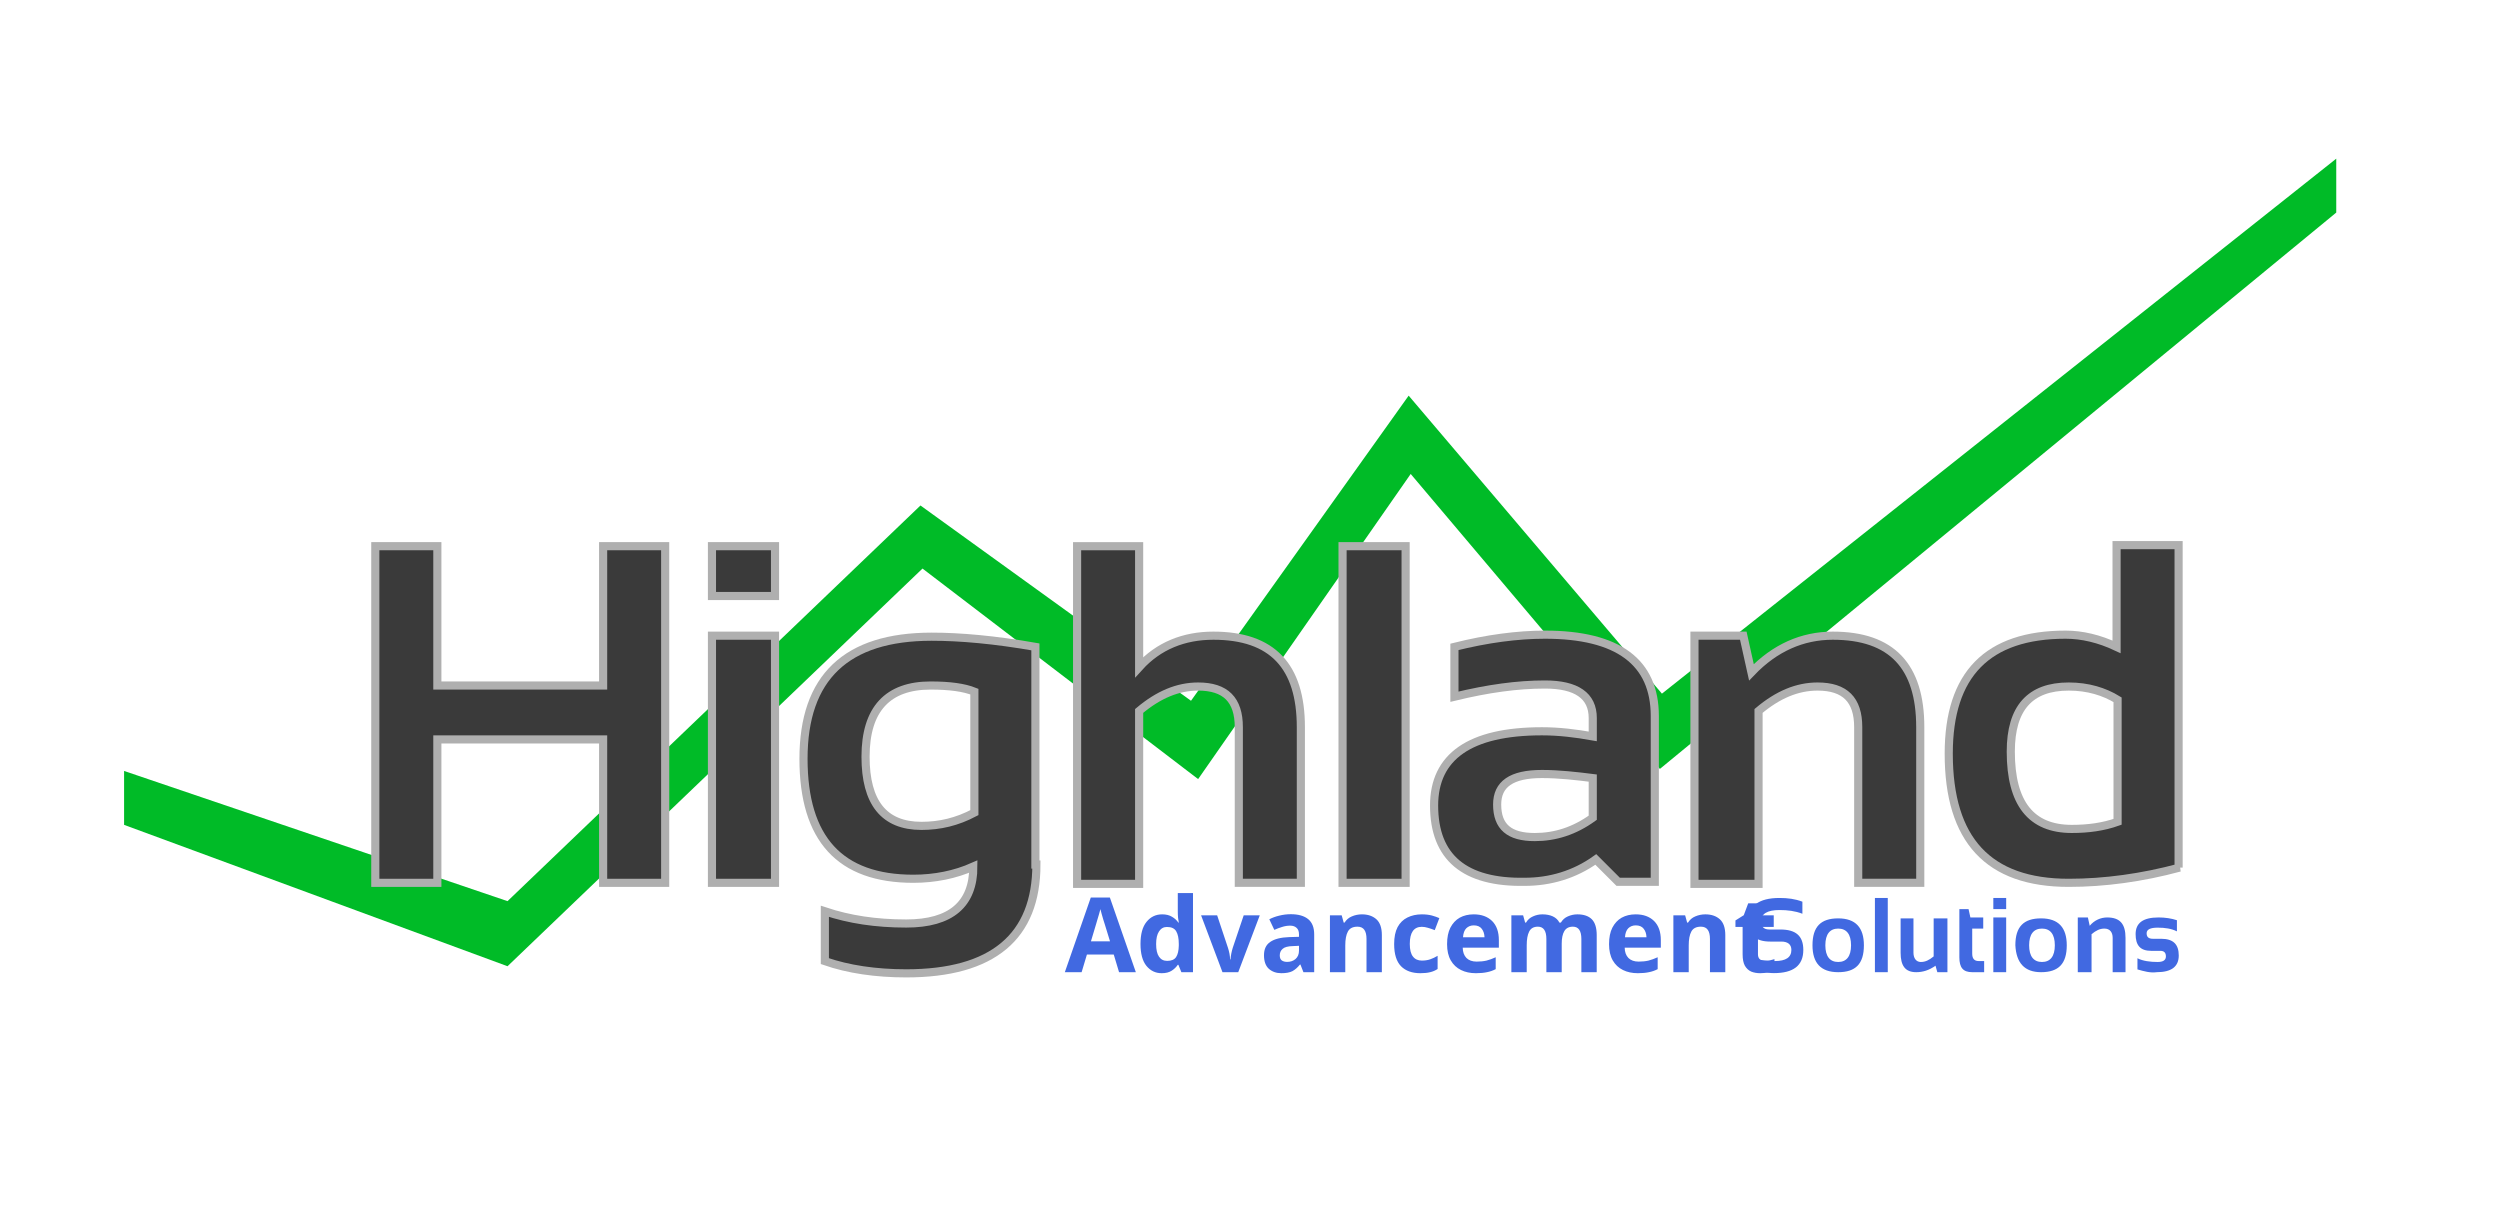
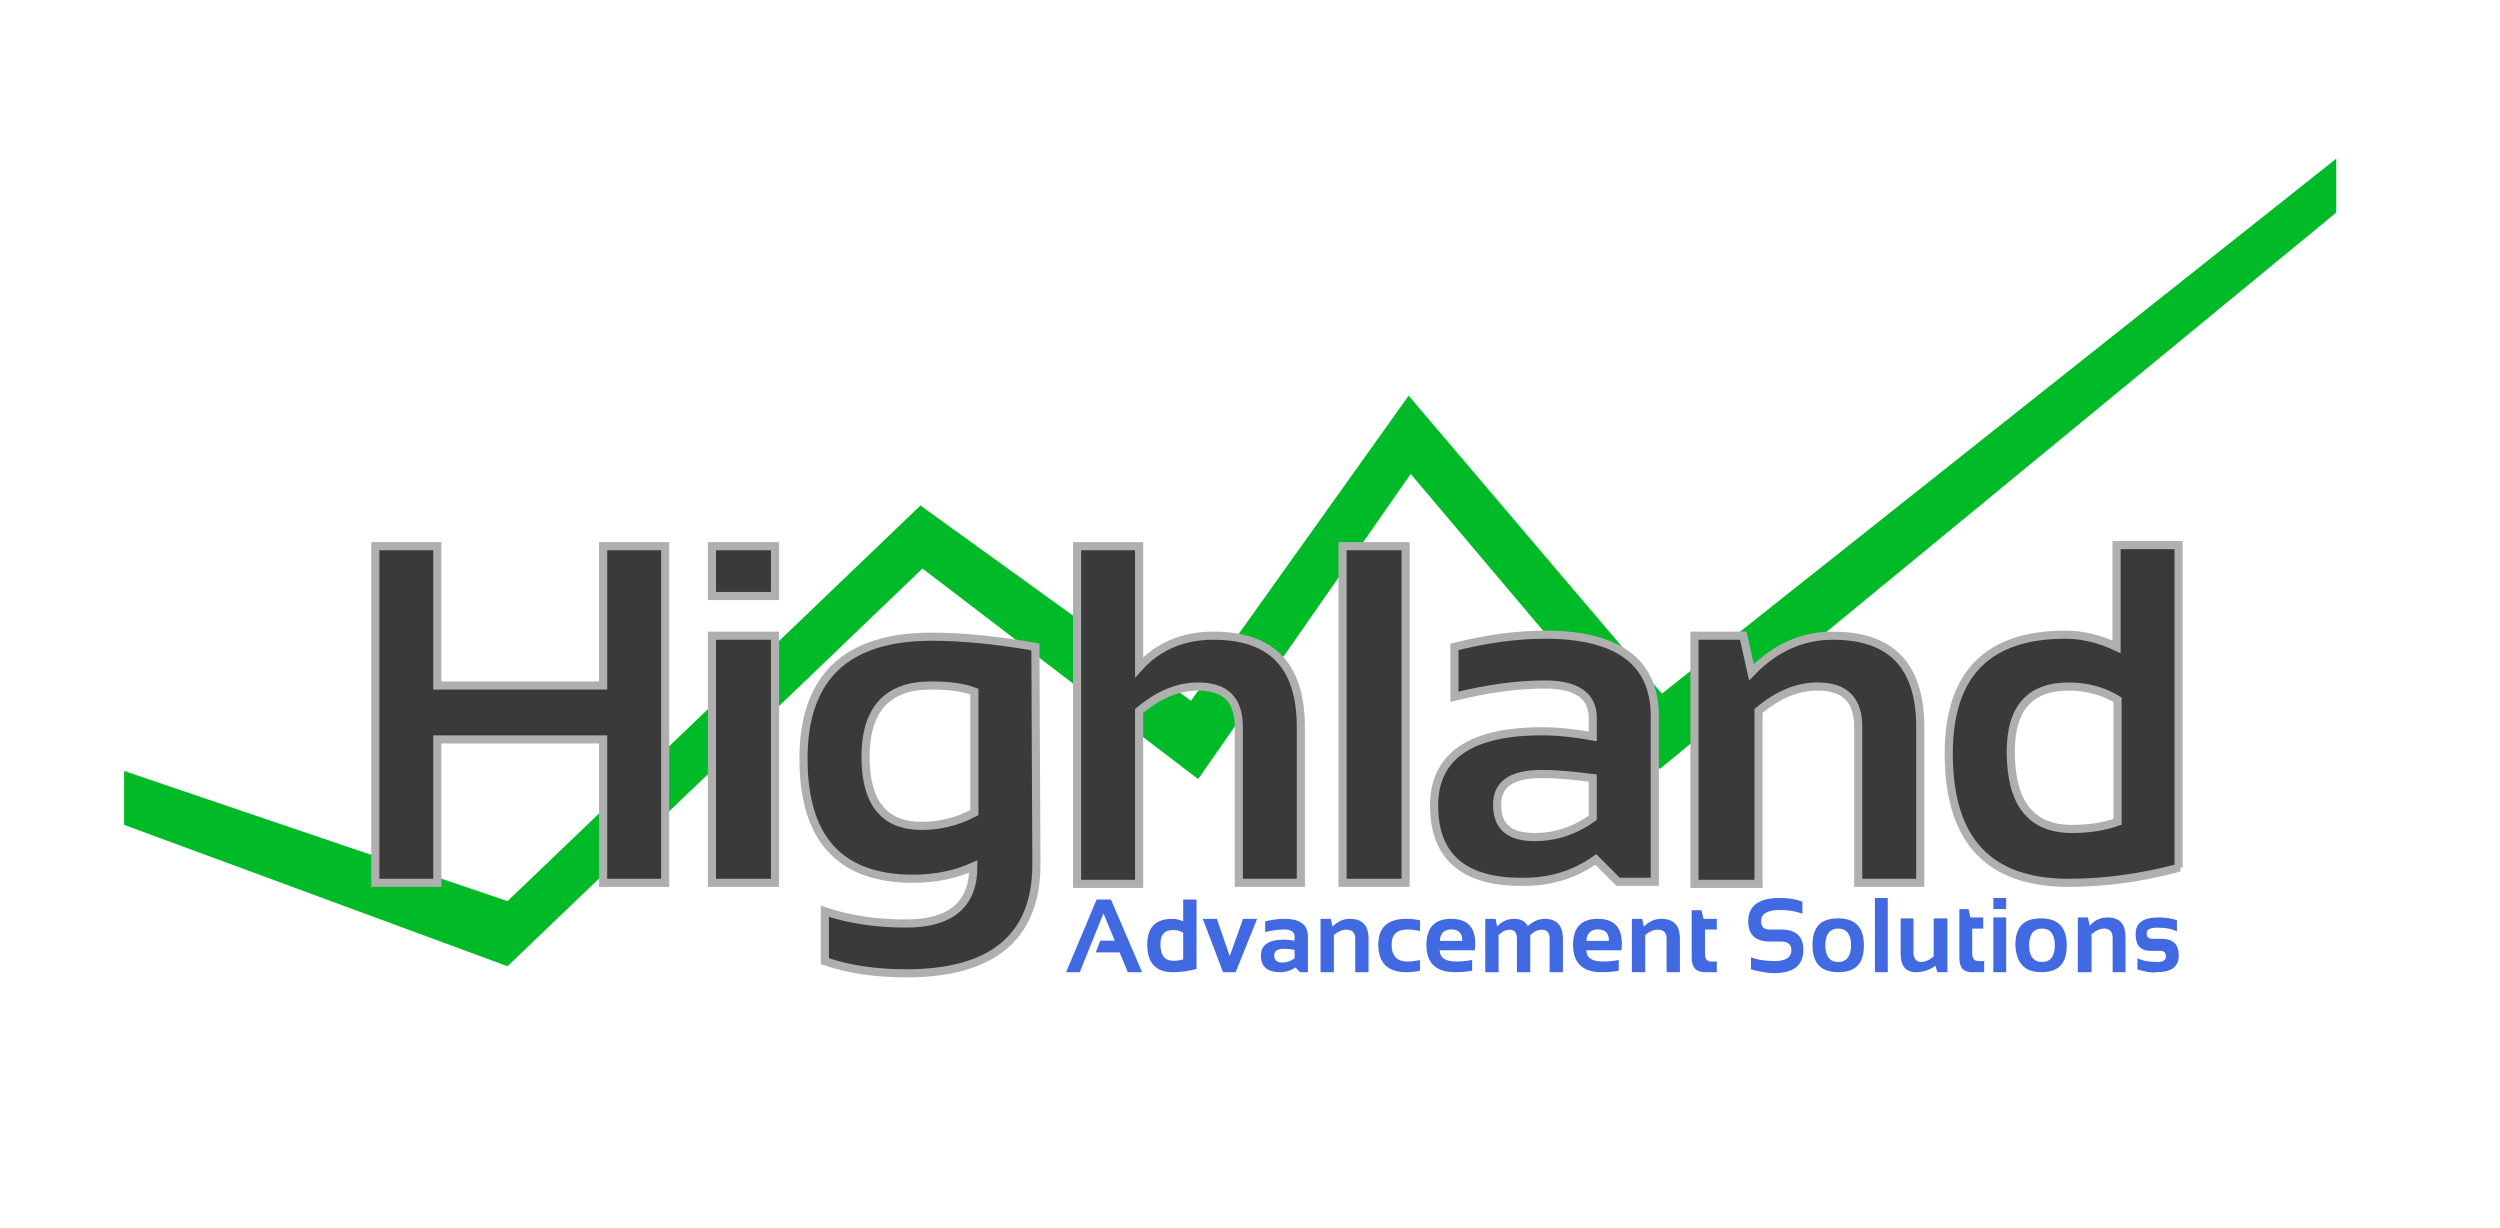
<svg xmlns="http://www.w3.org/2000/svg" version="1.1" id="Fundraising_Solutions" x="0px" y="0px" viewBox="0 0 245.8 120.7" enable-background="new 0 0 245.8 120.7" xml:space="preserve">
  <defs id="defs3839" />
  <g id="Graph_Line_copy_4_3_">
    <g id="g3773">
      <polygon fill-rule="evenodd" clip-rule="evenodd" fill="#00BB27" points="163.4,68.2 138.5,38.9 117.1,68.9 90.5,49.7 49.9,88.6     12.2,75.8 12.2,81.1 49.9,95 90.7,55.9 117.8,76.6 138.7,46.6 163.2,75.6 229.7,20.9 229.7,15.6   " id="polygon3771" />
    </g>
  </g>
  <path style="fill:#3a3a3a;stroke:#afafaf;stroke-opacity:1;opacity:1;stroke-width:0.8;stroke-miterlimit:4;stroke-dasharray:none" id="path3818" d="M 36.9,86.8 V 53.7 H 43 V 67.4 H 59.3 V 53.7 h 6.1 V 86.8 H 59.3 V 72.7 H 43 v 14.1 z" />
  <path style="fill:#3a3a3a;stroke:#afafaf;stroke-opacity:1;opacity:1;stroke-width:0.8;stroke-miterlimit:4;stroke-dasharray:none" id="path3820" d="m 76.2,53.7 v 4.9 H 70 v -4.9 z m 0,8.8 V 86.8 H 70 V 62.5 Z" />
-   <path style="fill:#3a3a3a;stroke:#afafaf;stroke-opacity:1;opacity:1;stroke-width:0.8;stroke-miterlimit:4;stroke-dasharray:none" id="path3822" d="m 101.9,85 c 0,7.1 -4.3,10.7 -12.8,10.7 -3,0 -5.7,-0.4 -8,-1.2 v -4.9 c 2.4,0.8 5,1.2 8,1.2 4.4,0 6.6,-1.9 6.6,-5.6 -1.8,0.8 -3.8,1.2 -5.9,1.2 -7.2,0 -10.8,-3.9 -10.8,-11.8 0,-8 4.2,-12 12.6,-12 2.8,0 6.2,0.3 10.2,1 V 85 Z M 95.8,68 c -1,-0.4 -2.4,-0.6 -4.3,-0.6 -4.2,0 -6.4,2.3 -6.4,7 0,4.5 1.8,6.8 5.5,6.8 1.8,0 3.5,-0.4 5.2,-1.3 z" />
+   <path style="opacity:1;fill:#3a3a3a;stroke:#afafaf;stroke-width:0.8;stroke-miterlimit:4;stroke-dasharray:none;stroke-opacity:1" id="path3822" d="m 101.9,85 c 0,7.1 -4.3,10.7 -12.8,10.7 -3,0 -5.7,-0.4 -8,-1.2 v -4.9 c 2.4,0.8 5,1.2 8,1.2 4.4,0 6.6,-1.9 6.6,-5.6 -1.8,0.8 -3.8,1.2 -5.9,1.2 -7.2,0 -10.8,-3.9 -10.8,-11.8 0,-8 4.2,-12 12.6,-12 2.8,0 6.2,0.3 10.2,1 z M 95.8,68 c -1,-0.4 -2.4,-0.6 -4.3,-0.6 -4.2,0 -6.4,2.3 -6.4,7 0,4.5 1.8,6.8 5.5,6.8 1.8,0 3.5,-0.4 5.2,-1.3 z" />
  <path style="fill:#3a3a3a;stroke:#afafaf;stroke-opacity:1;opacity:1;stroke-width:0.8;stroke-miterlimit:4;stroke-dasharray:none" id="path3824" d="M 105.9,86.8 V 53.7 h 6.1 v 11.9 c 1.9,-2.1 4.4,-3.1 7.3,-3.1 5.8,0 8.6,3 8.6,9 v 15.3 h -6.1 V 71.5 c 0,-2.7 -1.3,-4 -4,-4 -2,0 -3.9,0.8 -5.8,2.4 v 17 h -6.1 z" />
  <path style="fill:#3a3a3a;stroke:#afafaf;stroke-opacity:1;opacity:1;stroke-width:0.8;stroke-miterlimit:4;stroke-dasharray:none" id="path3826" d="M 138.2,53.7 V 86.8 H 132 V 53.7 Z" />
  <path style="fill:#3a3a3a;stroke:#afafaf;stroke-opacity:1;opacity:1;stroke-width:0.8;stroke-miterlimit:4;stroke-dasharray:none" id="path3828" d="m 141,79.2 c 0,-4.8 3.5,-7.3 10.6,-7.3 1.7,0 3.3,0.2 5,0.5 v -1.8 c 0,-2.2 -1.6,-3.3 -4.7,-3.3 -2.7,0 -5.6,0.4 -8.9,1.2 v -4.9 c 3.2,-0.8 6.2,-1.2 8.9,-1.2 7.2,0 10.8,2.7 10.8,8 v 16.3 h -3.6 l -2.2,-2.2 c -2.1,1.5 -4.5,2.2 -7,2.2 -5.9,0.1 -8.9,-2.4 -8.9,-7.5 z m 10.6,-3.1 c -3,0 -4.4,1 -4.4,3 0,2.2 1.2,3.2 3.7,3.2 2,0 3.9,-0.6 5.7,-1.9 v -3.9 c -1.6,-0.2 -3.3,-0.4 -5,-0.4 z" />
  <path style="fill:#3a3a3a;stroke:#afafaf;stroke-opacity:1;opacity:1;stroke-width:0.8;stroke-miterlimit:4;stroke-dasharray:none" id="path3830" d="M 166.6,86.8 V 62.5 h 4.8 l 0.8,3.6 c 2.3,-2.4 5,-3.6 8,-3.6 5.8,0 8.6,3 8.6,9 v 15.3 h -6.1 V 71.5 c 0,-2.7 -1.3,-4 -4,-4 -2,0 -3.9,0.8 -5.8,2.4 v 17 h -6.3 z" />
  <path style="fill:#3a3a3a;stroke:#afafaf;stroke-opacity:1;opacity:1;stroke-width:0.8;stroke-miterlimit:4;stroke-dasharray:none" id="path3832" d="m 214.3,85.3 c -3.7,1 -7.4,1.5 -10.9,1.5 -7.9,0 -11.8,-4.2 -11.8,-12.7 0,-7.8 3.8,-11.7 11.5,-11.7 1.6,0 3.3,0.4 5,1.2 v -10 h 6.1 v 31.7 z m -6.1,-16.5 c -1.3,-0.8 -2.9,-1.3 -4.8,-1.3 -3.8,0 -5.7,2.1 -5.7,6.4 0,5.1 2,7.6 6,7.6 1.6,0 3.1,-0.2 4.5,-0.7 z" />
-   <g id="g4683" transform="matrix(0.9025357,0,0,0.912139,20.62141,7.107959)">
-     <path d="m 167.9,96.7 v -1.3 c 0.8,0.3 1.7,0.4 2.6,0.4 1.2,0 1.8,-0.4 1.8,-1.2 0,-0.6 -0.4,-0.9 -1.1,-0.9 H 170 c -1.6,0 -2.4,-0.7 -2.4,-2.2 0,-1.6 1.1,-2.5 3.4,-2.5 0.9,0 1.7,0.1 2.5,0.4 v 1.3 c -0.8,-0.3 -1.6,-0.4 -2.5,-0.4 -1.3,0 -2,0.4 -2,1.2 0,0.6 0.3,0.9 0.9,0.9 h 1.2 c 1.7,0 2.5,0.7 2.5,2.2 0,1.7 -1.1,2.5 -3.2,2.5 -0.8,0 -1.7,-0.2 -2.5,-0.4 z" id="path3798" style="fill:#4169e1" />
-     <path d="m 174.6,94.1 c 0,-2 0.9,-2.9 2.8,-2.9 1.9,0 2.8,1 2.8,2.9 0,2 -0.9,2.9 -2.8,2.9 -1.9,0 -2.8,-1 -2.8,-2.9 z m 2.8,1.8 c 0.9,0 1.4,-0.6 1.4,-1.8 0,-1.2 -0.5,-1.8 -1.4,-1.8 -0.9,0 -1.4,0.6 -1.4,1.8 0,1.2 0.5,1.8 1.4,1.8 z" id="path3800" style="fill:#4169e1" />
-     <path d="m 182.8,89 v 8 h -1.4 v -8 z" id="path3802" style="fill:#4169e1" />
-     <path d="M 189.3,91.1 V 97 h -1.1 L 188,96.3 c -0.7,0.5 -1.4,0.7 -2.1,0.7 -1.2,0 -1.7,-0.7 -1.7,-2.1 v -3.7 h 1.4 v 3.7 c 0,0.6 0.3,1 0.8,1 0.5,0 0.9,-0.2 1.4,-0.6 v -4.1 h 1.5 z" id="path3804" style="fill:#4169e1" />
-     <path d="m 190.5,90.2 h 1.1 l 0.2,0.9 h 1.4 v 1.2 H 192 V 95 c 0,0.5 0.2,0.8 0.7,0.8 h 0.6 V 97 H 192 c -1,0 -1.4,-0.5 -1.4,-1.6 v -5.2 z" id="path3806" style="fill:#4169e1" />
-     <path d="m 195.7,89 v 1.2 h -1.4 V 89 Z m 0,2.1 V 97 h -1.4 v -5.9 z" id="path3808" style="fill:#4169e1" />
-     <path d="m 196.7,94.1 c 0,-2 0.9,-2.9 2.8,-2.9 1.9,0 2.8,1 2.8,2.9 0,2 -0.9,2.9 -2.8,2.9 -1.8,0 -2.7,-1 -2.8,-2.9 z m 2.9,1.8 c 0.9,0 1.4,-0.6 1.4,-1.8 0,-1.2 -0.5,-1.8 -1.4,-1.8 -0.9,0 -1.4,0.6 -1.4,1.8 0,1.2 0.5,1.8 1.4,1.8 z" id="path3810" style="fill:#4169e1" />
-     <path d="m 203.5,97 v -5.9 h 1.1 l 0.2,0.9 c 0.5,-0.6 1.2,-0.9 1.9,-0.9 1.4,0 2,0.7 2,2.2 V 97 h -1.4 v -3.7 c 0,-0.6 -0.3,-1 -0.9,-1 -0.5,0 -0.9,0.2 -1.4,0.6 V 97 Z" id="path3812" style="fill:#4169e1" />
-     <path d="m 210,96.7 v -1.2 c 0.6,0.3 1.4,0.4 2.2,0.4 0.6,0 0.9,-0.2 0.9,-0.6 0,-0.4 -0.2,-0.6 -0.6,-0.6 h -1 c -1.2,0 -1.7,-0.6 -1.7,-1.8 0,-1.2 0.8,-1.8 2.5,-1.8 0.7,0 1.4,0.1 2,0.3 v 1.2 c -0.6,-0.3 -1.3,-0.4 -2.1,-0.4 -0.8,0 -1.2,0.2 -1.2,0.6 0,0.4 0.2,0.6 0.7,0.6 h 0.9 c 1.3,0 1.9,0.6 1.9,1.8 0,1.2 -0.8,1.8 -2.4,1.8 -0.7,0.1 -1.4,-0.1 -2.1,-0.3 z" id="path3814" style="fill:#4169e1" />
-     <text id="text3845" y="97.001" x="93.151" style="font-style:normal;font-weight:normal;font-size:42.07px;line-height:1.25;font-family:sans-serif;letter-spacing:0px;word-spacing:0px;fill:#4169e1;fill-opacity:1;stroke:none;stroke-width:1.052" xml:space="preserve">
-       <tspan style="font-style:normal;font-variant:normal;font-weight:bold;font-stretch:normal;font-size:11.219px;font-family:Sansation;-inkscape-font-specification:'Sansation Bold';fill:#4169e1;fill-opacity:1;stroke-width:1.052" y="97.001" x="93.151" id="tspan3843">Advancement</tspan>
-     </text>
+   <path style="fill:#4169e1;stroke-width:0.907" id="path3798" d="m 172.157,95.312 v -1.186 c 0.722,0.274 1.534,0.365 2.347,0.365 1.083,0 1.625,-0.365 1.625,-1.095 0,-0.547 -0.361,-0.821 -0.993,-0.821 h -1.083 c -1.444,0 -2.166,-0.638 -2.166,-2.007 0,-1.459 0.993,-2.28 3.069,-2.28 0.812,0 1.534,0.091 2.256,0.365 v 1.186 c -0.722,-0.274 -1.444,-0.365 -2.256,-0.365 -1.173,0 -1.805,0.365 -1.805,1.095 0,0.547 0.271,0.821 0.812,0.821 h 1.083 c 1.534,0 2.256,0.638 2.256,2.007 0,1.551 -0.993,2.28 -2.888,2.28 -0.722,0 -1.534,-0.182 -2.256,-0.365 z" />
+   <path style="fill:#4169e1;stroke-width:0.907" id="path3800" d="m 178.204,92.94 c 0,-1.824 0.812,-2.645 2.527,-2.645 1.715,0 2.527,0.912 2.527,2.645 0,1.824 -0.812,2.645 -2.527,2.645 -1.715,0 -2.527,-0.912 -2.527,-2.645 z m 2.527,1.642 c 0.812,0 1.264,-0.547 1.264,-1.642 0,-1.095 -0.451,-1.642 -1.264,-1.642 -0.812,0 -1.264,0.547 -1.264,1.642 0,1.095 0.451,1.642 1.264,1.642 z" />
+   <path style="fill:#4169e1;stroke-width:0.907" id="path3802" d="m 185.605,88.288 v 7.297 h -1.264 v -7.297 z" />
+   <path style="fill:#4169e1;stroke-width:0.907" id="path3804" d="m 191.471,90.204 v 5.382 h -0.993 l -0.181,-0.638 c -0.632,0.456 -1.264,0.638 -1.895,0.638 -1.083,0 -1.534,-0.638 -1.534,-1.915 v -3.375 h 1.264 v 3.375 c 0,0.547 0.271,0.912 0.722,0.912 0.451,0 0.812,-0.182 1.264,-0.547 v -3.74 h 1.354 z" />
+   <path style="fill:#4169e1;stroke-width:0.907" id="path3806" d="m 192.554,89.383 h 0.993 l 0.181,0.821 h 1.264 v 1.095 h -1.083 v 2.463 c 0,0.456 0.181,0.73 0.632,0.73 h 0.542 v 1.095 h -1.173 c -0.903,0 -1.264,-0.456 -1.264,-1.459 v -4.743 z" />
+   <path style="fill:#4169e1;stroke-width:0.907" id="path3808" d="m 197.248,88.288 v 1.095 h -1.264 v -1.095 z m 0,1.915 v 5.382 h -1.264 v -5.382 z" />
+   <path style="fill:#4169e1;stroke-width:0.907" id="path3810" d="m 198.15,92.94 c 0,-1.824 0.812,-2.645 2.527,-2.645 1.715,0 2.527,0.912 2.527,2.645 0,1.824 -0.812,2.645 -2.527,2.645 -1.625,0 -2.437,-0.912 -2.527,-2.645 z m 2.617,1.642 c 0.812,0 1.264,-0.547 1.264,-1.642 0,-1.095 -0.451,-1.642 -1.264,-1.642 -0.812,0 -1.264,0.547 -1.264,1.642 0,1.095 0.451,1.642 1.264,1.642 z" />
+   <path style="fill:#4169e1;stroke-width:0.907" id="path3812" d="m 204.287,95.585 v -5.382 h 0.993 l 0.18,0.821 c 0.451,-0.547 1.083,-0.821 1.715,-0.821 1.264,0 1.805,0.638 1.805,2.007 v 3.375 h -1.264 v -3.375 c 0,-0.547 -0.271,-0.912 -0.812,-0.912 -0.451,0 -0.812,0.182 -1.264,0.547 v 3.74 z" />
+   <path style="fill:#4169e1;stroke-width:0.907" id="path3814" d="m 210.154,95.312 v -1.095 c 0.542,0.274 1.264,0.365 1.986,0.365 0.542,0 0.812,-0.182 0.812,-0.547 0,-0.365 -0.181,-0.547 -0.542,-0.547 h -0.903 c -1.083,0 -1.534,-0.547 -1.534,-1.642 0,-1.095 0.722,-1.642 2.256,-1.642 0.632,0 1.264,0.091 1.805,0.274 v 1.095 c -0.542,-0.274 -1.173,-0.365 -1.895,-0.365 -0.722,0 -1.083,0.182 -1.083,0.547 0,0.365 0.181,0.547 0.632,0.547 h 0.812 c 1.173,0 1.715,0.547 1.715,1.642 0,1.095 -0.722,1.642 -2.166,1.642 -0.632,0.091 -1.264,-0.091 -1.895,-0.274 z" />
+   <g aria-label="Advancement" transform="scale(0.994722,1.005306)" style="font-style:normal;font-weight:normal;font-size:38.171px;line-height:1.25;font-family:sans-serif;letter-spacing:0px;word-spacing:0px;fill:#4169e1;fill-opacity:1;stroke:none;stroke-width:0.954" id="text3845">
+     <path d="m 106.726,95.082 h -1.352 l 3.017,-7.107 h 1.417 l 3.081,7.107 h -1.416 l -0.81,-1.938 h -2.361 l 0.452,-1.143 h 1.431 l -1.118,-2.669 z" style="font-style:normal;font-variant:normal;font-weight:bold;font-stretch:normal;font-size:10.179px;font-family:Sansation;-inkscape-font-specification:'Sansation Bold';fill:#4169e1;fill-opacity:1;stroke-width:0.954" id="path882" />
+     <path d="m 116.949,91.225 q -0.408,-0.268 -1.024,-0.268 -1.228,0 -1.228,1.377 0,1.635 1.277,1.635 0.517,0 0.974,-0.144 z m 1.317,3.544 q -1.198,0.313 -2.341,0.313 -2.53,0 -2.53,-2.714 0,-2.505 2.475,-2.505 0.527,0 1.079,0.249 v -2.137 h 1.317 z" style="font-style:normal;font-variant:normal;font-weight:bold;font-stretch:normal;font-size:10.179px;font-family:Sansation;-inkscape-font-specification:'Sansation Bold';fill:#4169e1;fill-opacity:1;stroke-width:0.954" id="path884" />
+     <path d="m 118.888,89.863 h 1.392 l 1.267,3.648 1.317,-3.648 h 1.392 l -2.122,5.219 h -1.252 z" style="font-style:normal;font-variant:normal;font-weight:bold;font-stretch:normal;font-size:10.179px;font-family:Sansation;-inkscape-font-specification:'Sansation Bold';fill:#4169e1;fill-opacity:1;stroke-width:0.954" id="path886" />
+     <path d="m 124.628,93.457 q 0,-1.556 2.266,-1.556 0.532,0 1.064,0.099 v -0.393 q 0,-0.701 -1.009,-0.701 -0.855,0 -1.899,0.249 v -1.044 q 1.044,-0.249 1.899,-0.249 2.326,0 2.326,1.72 v 3.499 h -0.765 l -0.467,-0.467 q -0.681,0.467 -1.501,0.467 -1.914,0 -1.914,-1.625 z m 3.33,-0.562 q -0.497,-0.099 -1.064,-0.099 -0.949,0 -0.949,0.646 0,0.696 0.795,0.696 0.656,0 1.218,-0.408 z" style="font-style:normal;font-variant:normal;font-weight:bold;font-stretch:normal;font-size:10.179px;font-family:Sansation;-inkscape-font-specification:'Sansation Bold';fill:#4169e1;fill-opacity:1;stroke-width:0.954" id="path888" />
+     <path d="m 130.523,95.082 v -5.219 h 1.019 l 0.164,0.765 q 0.75,-0.765 1.71,-0.765 1.854,0 1.854,1.928 v 3.29 h -1.317 V 91.792 q 0,-0.865 -0.86,-0.865 -0.641,0 -1.252,0.512 v 3.643 z" style="font-style:normal;font-variant:normal;font-weight:bold;font-stretch:normal;font-size:10.179px;font-family:Sansation;-inkscape-font-specification:'Sansation Bold';fill:#4169e1;fill-opacity:1;stroke-width:0.954" id="path890" />
+     <path d="m 140.359,94.933 q -0.646,0.149 -1.342,0.149 -2.783,0 -2.783,-2.709 0,-2.51 2.783,-2.51 0.696,0 1.342,0.149 v 1.044 q -0.646,-0.149 -1.243,-0.149 -1.566,0 -1.566,1.466 0,1.665 1.566,1.665 0.596,0 1.243,-0.149 z" style="font-style:normal;font-variant:normal;font-weight:bold;font-stretch:normal;font-size:10.179px;font-family:Sansation;-inkscape-font-specification:'Sansation Bold';fill:#4169e1;fill-opacity:1;stroke-width:0.954" id="path892" />
+     <path d="m 143.44,89.863 q 2.376,0 2.376,2.425 0,0.323 -0.045,0.646 h -3.464 q 0,1.103 1.62,1.103 0.79,0 1.581,-0.149 v 1.044 q -0.691,0.149 -1.68,0.149 -2.838,0 -2.838,-2.669 0,-2.55 2.45,-2.55 z m -1.133,2.157 h 2.227 v -0.04 q 0,-1.083 -1.093,-1.083 -1.044,0 -1.133,1.123 z" style="font-style:normal;font-variant:normal;font-weight:bold;font-stretch:normal;font-size:10.179px;font-family:Sansation;-inkscape-font-specification:'Sansation Bold';fill:#4169e1;fill-opacity:1;stroke-width:0.954" id="path894" />
+     <path d="m 146.805,95.082 v -5.219 h 1.019 l 0.154,0.755 q 0.701,-0.755 1.685,-0.755 0.984,0 1.347,0.716 0.8,-0.716 1.675,-0.716 1.799,0 1.799,1.983 v 3.236 h -1.317 V 91.797 q 0,-0.87 -0.785,-0.87 -0.586,0 -1.128,0.527 v 3.628 h -1.317 v -3.27 q 0,-0.885 -0.726,-0.885 -0.577,0 -1.088,0.527 v 3.628 z" style="font-style:normal;font-variant:normal;font-weight:bold;font-stretch:normal;font-size:10.179px;font-family:Sansation;-inkscape-font-specification:'Sansation Bold';fill:#4169e1;fill-opacity:1;stroke-width:0.954" id="path896" />
+     <path d="m 157.933,89.863 q 2.376,0 2.376,2.425 0,0.323 -0.045,0.646 h -3.464 q 0,1.103 1.62,1.103 0.79,0 1.581,-0.149 v 1.044 q -0.691,0.149 -1.68,0.149 -2.838,0 -2.838,-2.669 0,-2.55 2.45,-2.55 z m -1.133,2.157 h 2.227 v -0.04 q 0,-1.083 -1.093,-1.083 -1.044,0 -1.133,1.123 z" style="font-style:normal;font-variant:normal;font-weight:bold;font-stretch:normal;font-size:10.179px;font-family:Sansation;-inkscape-font-specification:'Sansation Bold';fill:#4169e1;fill-opacity:1;stroke-width:0.954" id="path898" />
+     <path d="m 161.298,95.082 v -5.219 h 1.019 l 0.164,0.765 q 0.75,-0.765 1.71,-0.765 1.854,0 1.854,1.928 v 3.29 h -1.317 V 91.792 q 0,-0.865 -0.86,-0.865 -0.641,0 -1.252,0.512 v 3.643 z" style="font-style:normal;font-variant:normal;font-weight:bold;font-stretch:normal;font-size:10.179px;font-family:Sansation;-inkscape-font-specification:'Sansation Bold';fill:#4169e1;fill-opacity:1;stroke-width:0.954" id="path900" />
+     <path d="m 167.207,89.018 h 0.974 l 0.199,0.845 h 1.312 v 1.044 h -1.168 v 2.401 q 0,0.731 0.631,0.731 h 0.537 v 1.044 h -1.173 q -1.312,0 -1.312,-1.407 z" style="font-style:normal;font-variant:normal;font-weight:bold;font-stretch:normal;font-size:10.179px;font-family:Sansation;-inkscape-font-specification:'Sansation Bold';fill:#4169e1;fill-opacity:1;stroke-width:0.954" id="path902" />
  </g>
</svg>
